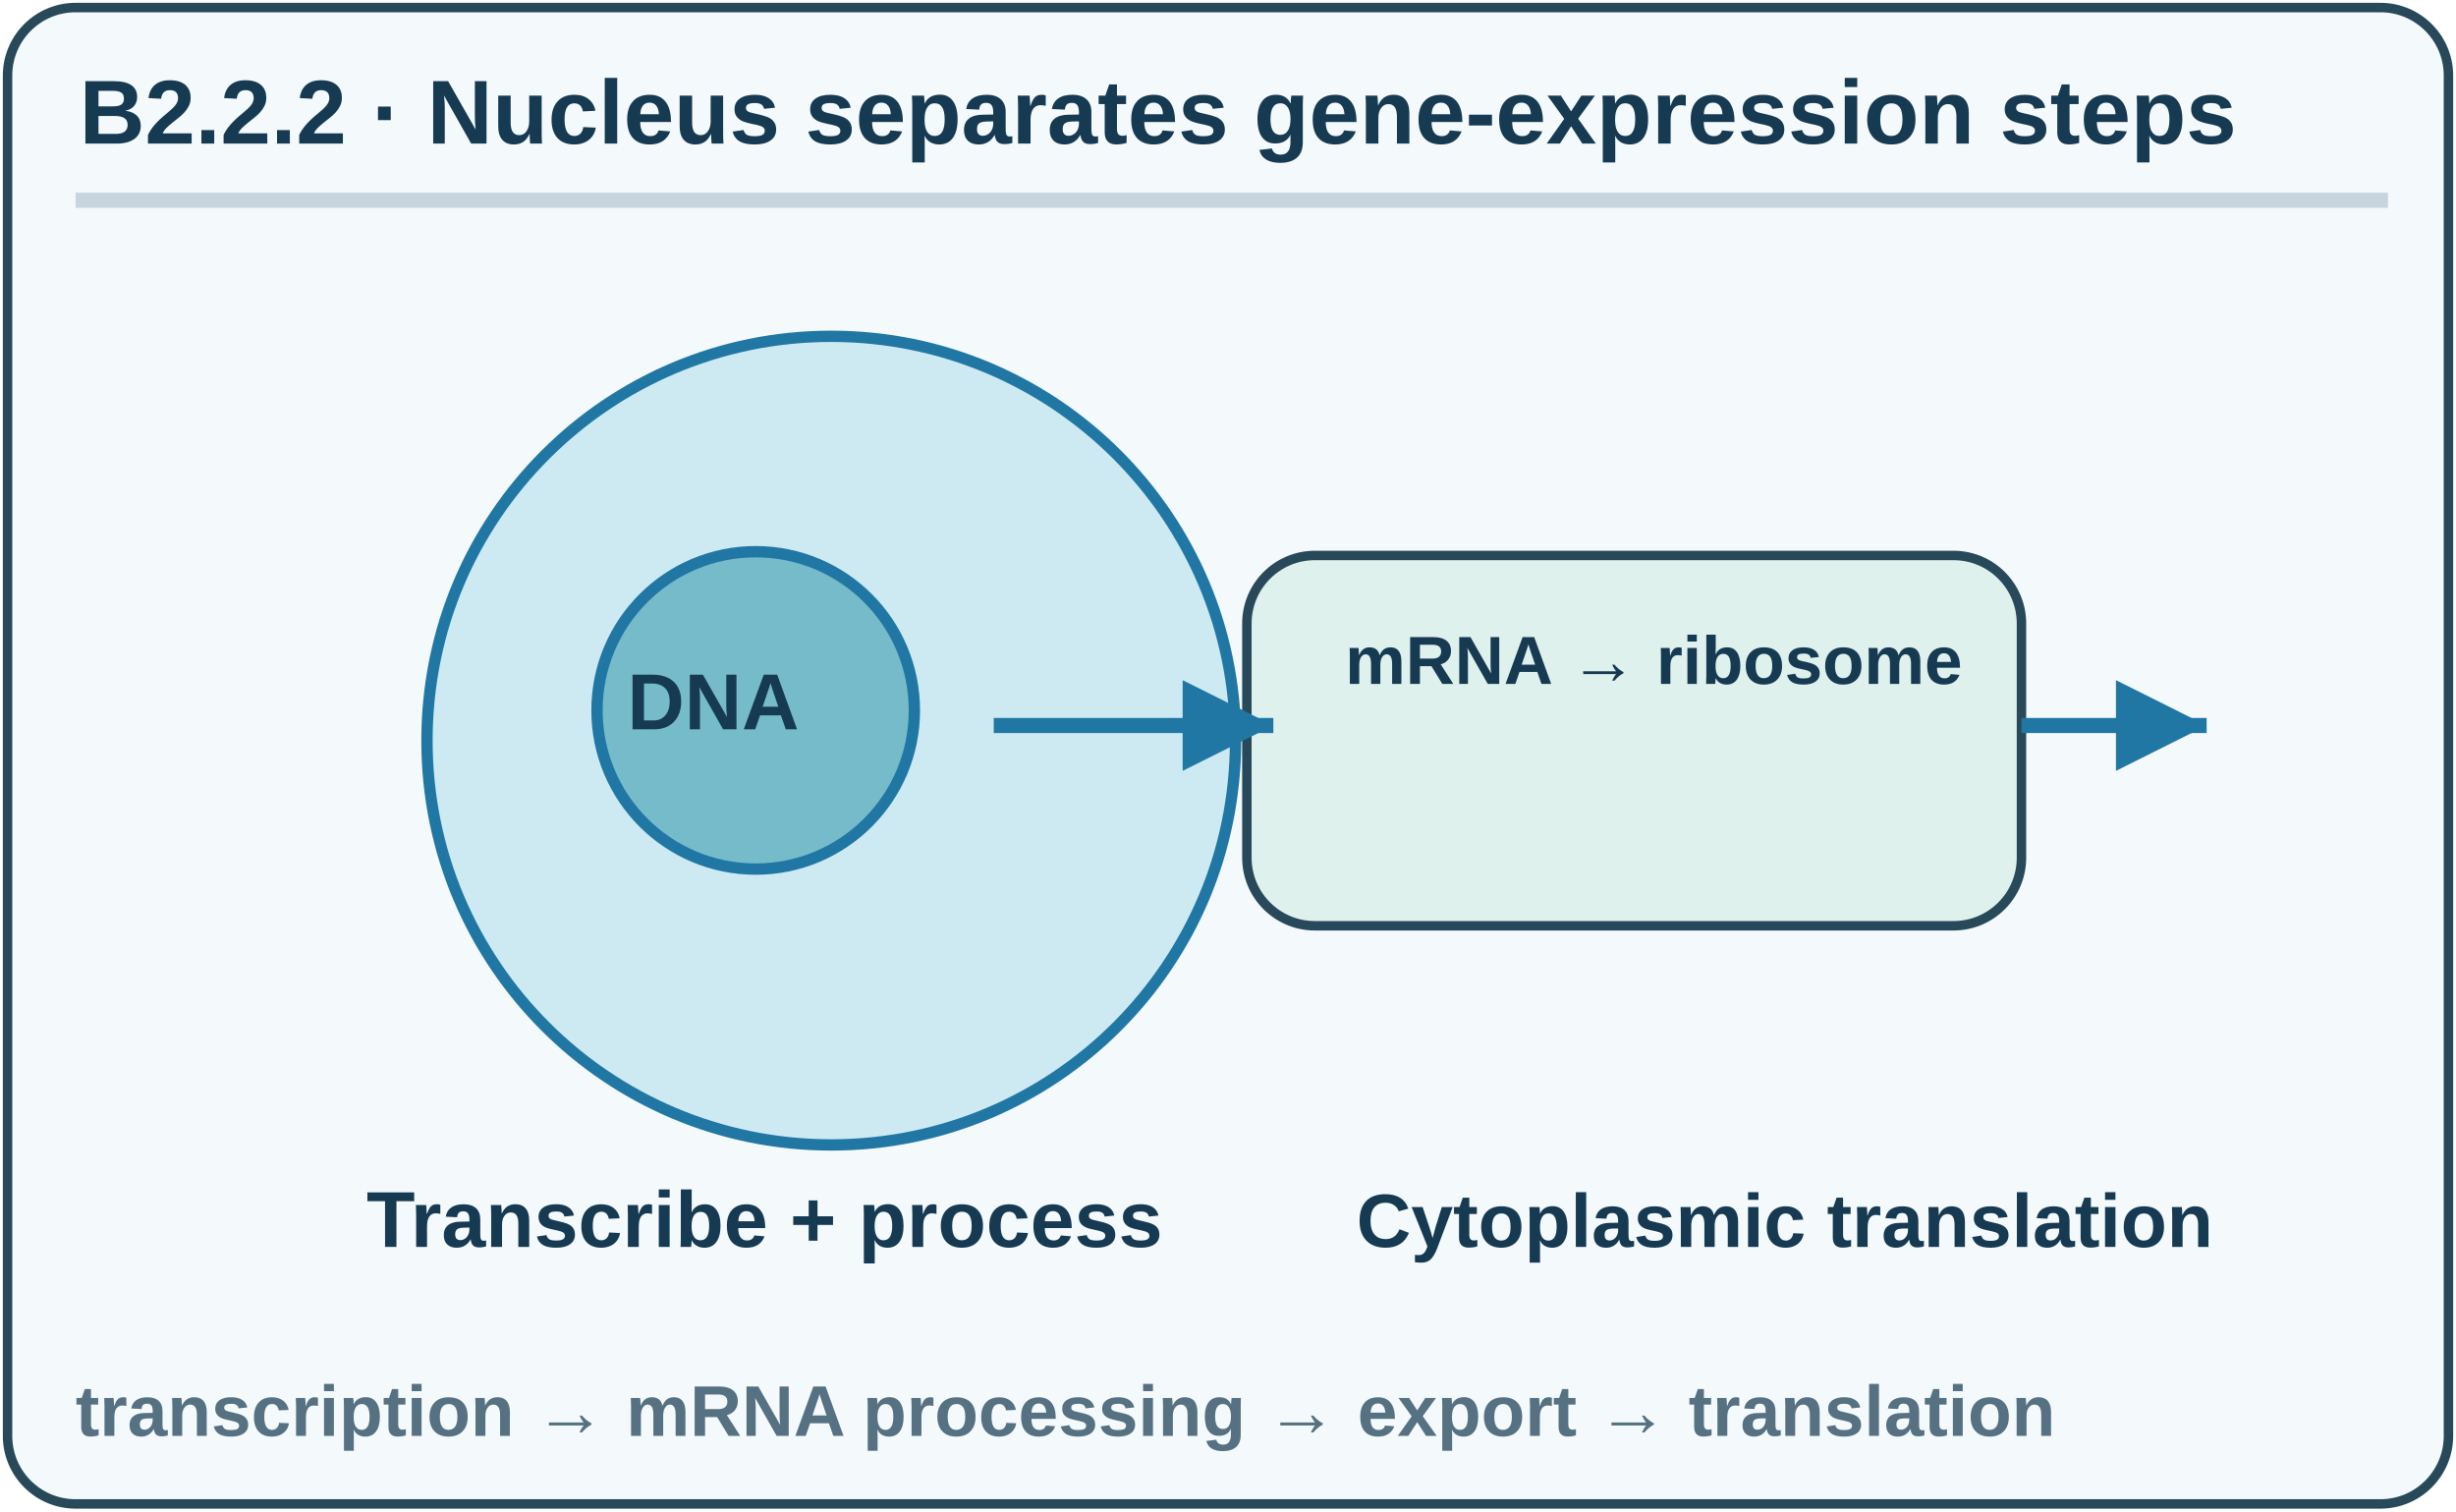
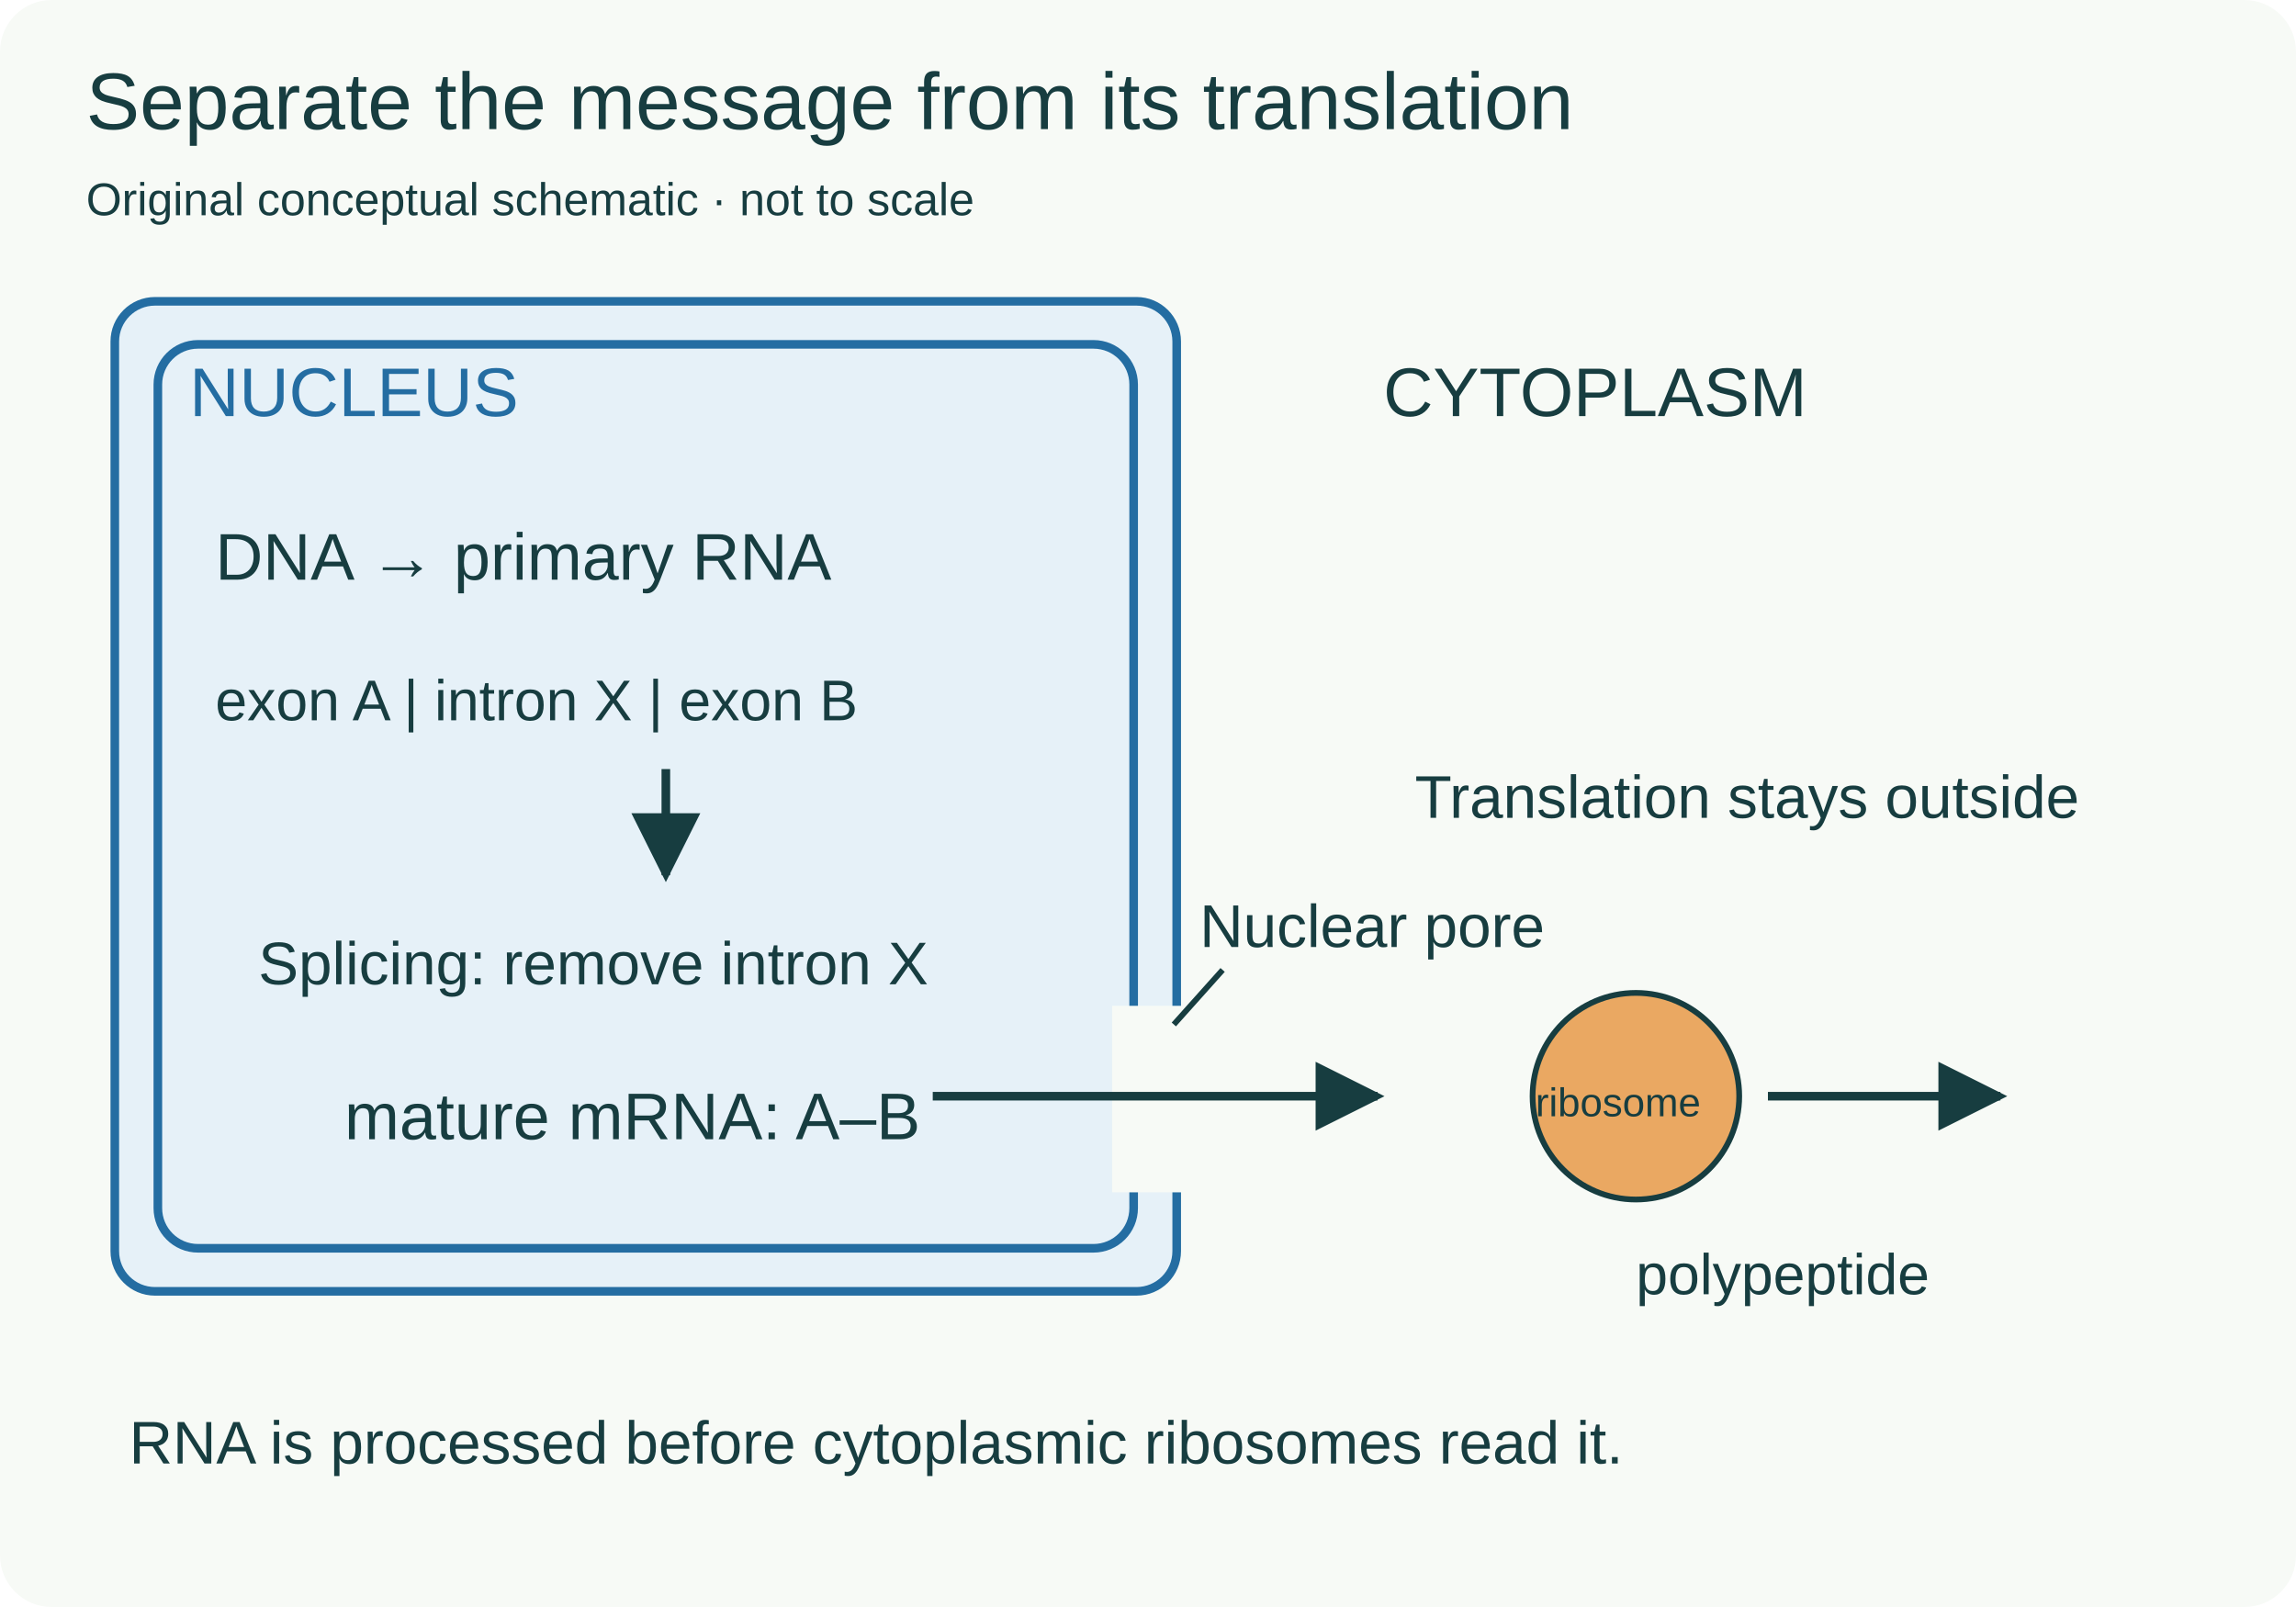
- <svg xmlns="http://www.w3.org/2000/svg" viewBox="0 0 650 400" role="img" aria-labelledby="title desc">
+ <svg xmlns="http://www.w3.org/2000/svg" viewBox="0 0 800 560" role="img" aria-labelledby="title desc">
  <defs>
-     <marker id="arrow" refX="6" refY="3" markerWidth="7" markerHeight="7" orient="auto">
-       <path d="M0 0 L6 3 L0 6" fill="#2177a4" />
+     <marker id="arrow" viewBox="0 0 10 10" refX="9" refY="5" markerWidth="8" markerHeight="8" orient="auto-start-reverse">
+       <path d="M0 0 L10 5 L0 10 Z" fill="#173d40" />
    </marker>
  </defs>
-   <rect x="2" y="2" width="646" height="396" rx="18" fill="#f4f9fc" stroke="#28495a" stroke-width="2.5" />
-   <text x="21" y="38" font-family="Arial,sans-serif" font-size="24" font-weight="600" fill="#173a53">B2.2.2 · Nucleus separates gene-expression steps</text>
-   <line x1="20" y1="53" x2="632" y2="53" stroke="#c8d5de" stroke-width="4" />
-   <circle cx="220" cy="196" r="107" fill="#cdeaf3" stroke="#2177a4" stroke-width="3" />
-   <circle cx="200" cy="188" r="42" fill="#76bbca" stroke="#2177a4" stroke-width="3" />
-   <rect x="330" y="147" width="205" height="98" rx="18" fill="#dff1ec" stroke="#28495a" stroke-width="2.5" />
-   <line x1="263" y1="192" x2="337" y2="192" stroke="#2177a4" stroke-width="4" marker-end="url(#arrow)" />
-   <line x1="535" y1="192" x2="584" y2="192" stroke="#2177a4" stroke-width="4" marker-end="url(#arrow)" />
-   <text x="166" y="193" font-family="Arial,sans-serif" font-size="21" font-weight="600" fill="#173a53">DNA</text>
-   <text x="97" y="330" font-family="Arial,sans-serif" font-size="21" font-weight="600" fill="#173a53">Transcribe + process</text>
-   <text x="359" y="330" font-family="Arial,sans-serif" font-size="20" font-weight="600" fill="#173a53">Cytoplasmic translation</text>
-   <text x="356" y="181" font-family="Arial,sans-serif" font-size="18" font-weight="600" fill="#173a53">mRNA → ribosome</text>
-   <text x="20" y="380" font-family="Arial,sans-serif" font-size="19" font-weight="600" fill="#567182">transcription → mRNA processing → export → translation</text>
+   <rect width="800" height="560" rx="18" fill="#f7faf6" />
+   <g font-family="Arial, sans-serif">
+     <text x="30" y="45" font-size="28" fill="#173d40">Separate the message from its translation</text>
+     <text x="30" y="75" font-size="16" fill="#173d40">Original conceptual schematic · not to scale</text>
+     <rect x="40" y="105" width="370" height="345" rx="14" fill="#e6f1f8" stroke="#246da2" stroke-width="3" />
+     <text x="66" y="145" font-size="24" fill="#246da2">NUCLEUS</text>
+     <rect x="55" y="120" width="340" height="315" rx="14" fill="none" stroke="#246da2" stroke-width="3" />
+     <text x="75" y="202" font-size="23" fill="#173d40">DNA → primary RNA</text>
+     <text x="75" y="251" font-size="20" fill="#173d40">exon A | intron X | exon B</text>
+     <path d="M232 268 L232 305" stroke="#173d40" stroke-width="3" fill="none" marker-end="url(#arrow)" />
+     <text x="90" y="343" font-size="21" fill="#173d40" data-recall-label="true">Splicing: remove intron X</text>
+     <text x="120" y="397" font-size="23" fill="#173d40">mature mRNA: A–B</text>
+     <rect x="389" y="352" width="36" height="62" rx="0" fill="#f7faf6" stroke="#f7faf6" stroke-width="3" />
+     <path d="M325 382 L480 382" stroke="#173d40" stroke-width="3" fill="none" marker-end="url(#arrow)" />
+     <text x="418" y="330" font-size="21" fill="#173d40" data-recall-label="true">Nuclear pore</text>
+     <path d="M426 338 L409 357" stroke="#173d40" stroke-width="2" fill="none" />
+     <text x="482" y="145" font-size="24" fill="#173d40">CYTOPLASM</text>
+     <circle cx="570" cy="382" r="36" fill="#eaa862" stroke="#173d40" stroke-width="2" />
+     <text x="535" y="389" font-size="14" fill="#173d40">ribosome</text>
+     <path d="M616 382 L697 382" stroke="#173d40" stroke-width="3" fill="none" marker-end="url(#arrow)" />
+     <text x="570" y="451" font-size="20" fill="#173d40">polypeptide</text>
+     <text x="493" y="285" font-size="21" fill="#173d40" data-recall-label="true">Translation stays outside</text>
+     <text x="45" y="510" font-size="21" fill="#173d40">RNA is processed before cytoplasmic ribosomes read it.</text>
+   </g>
</svg>
